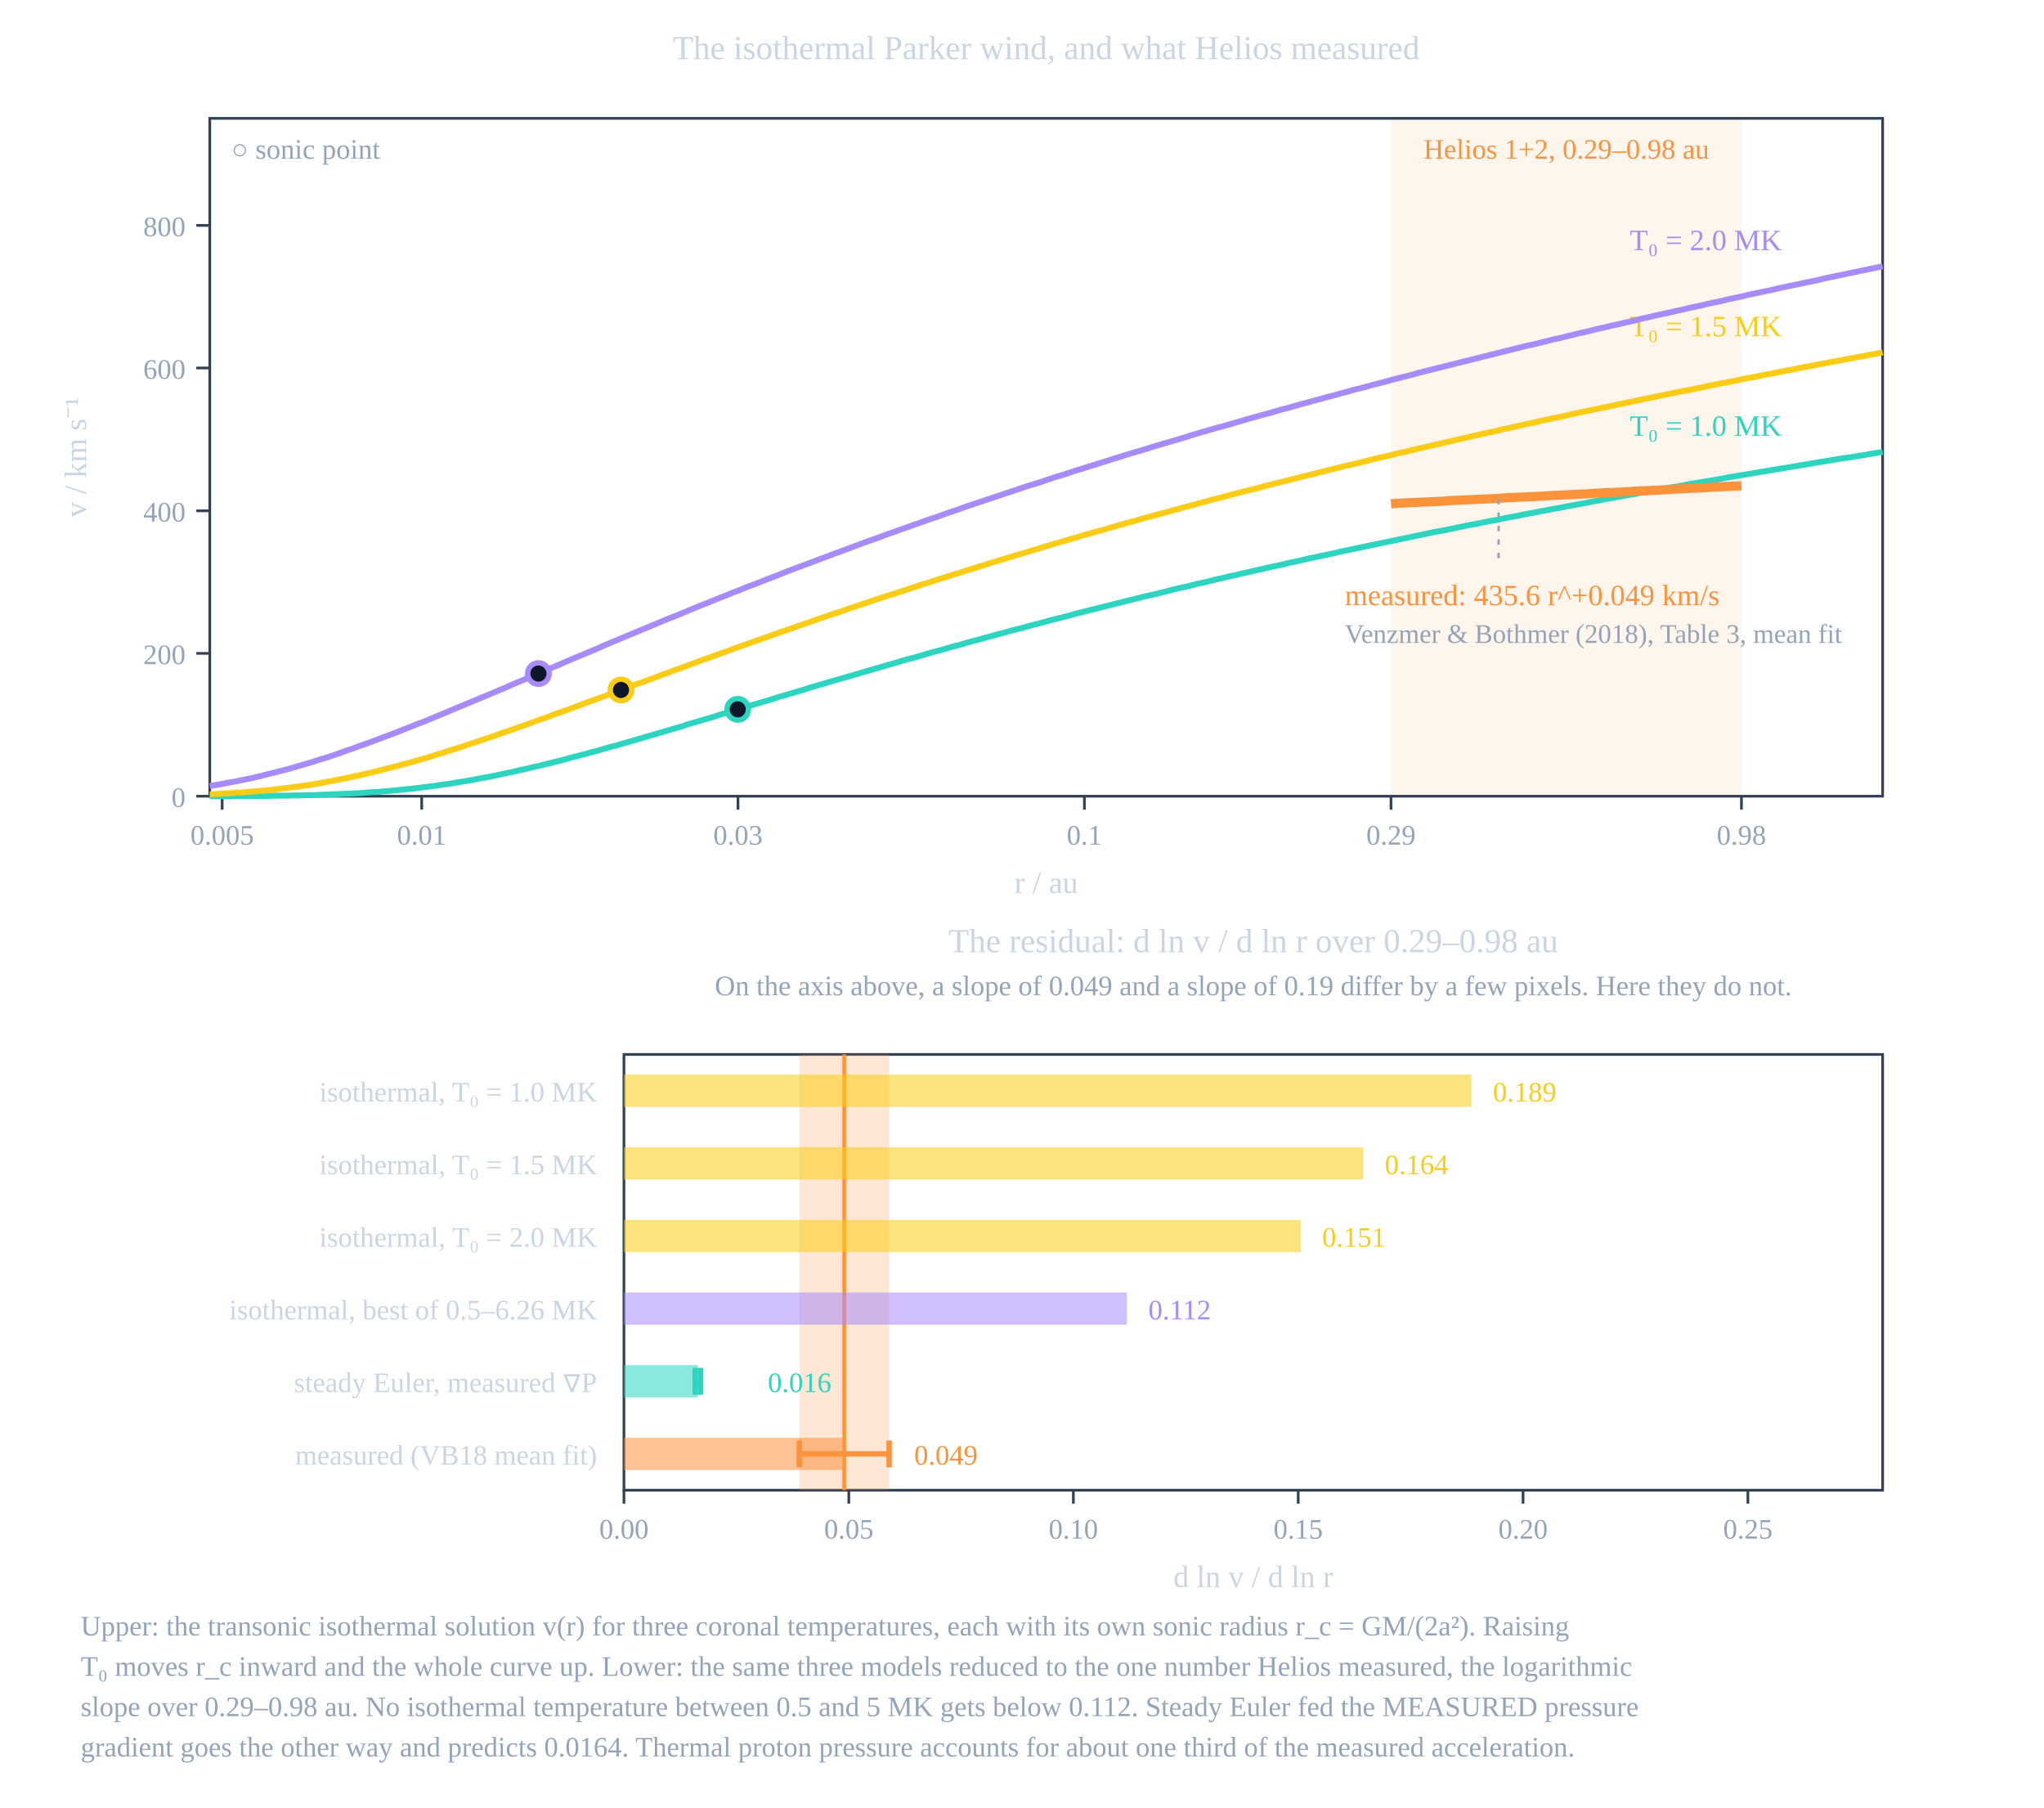
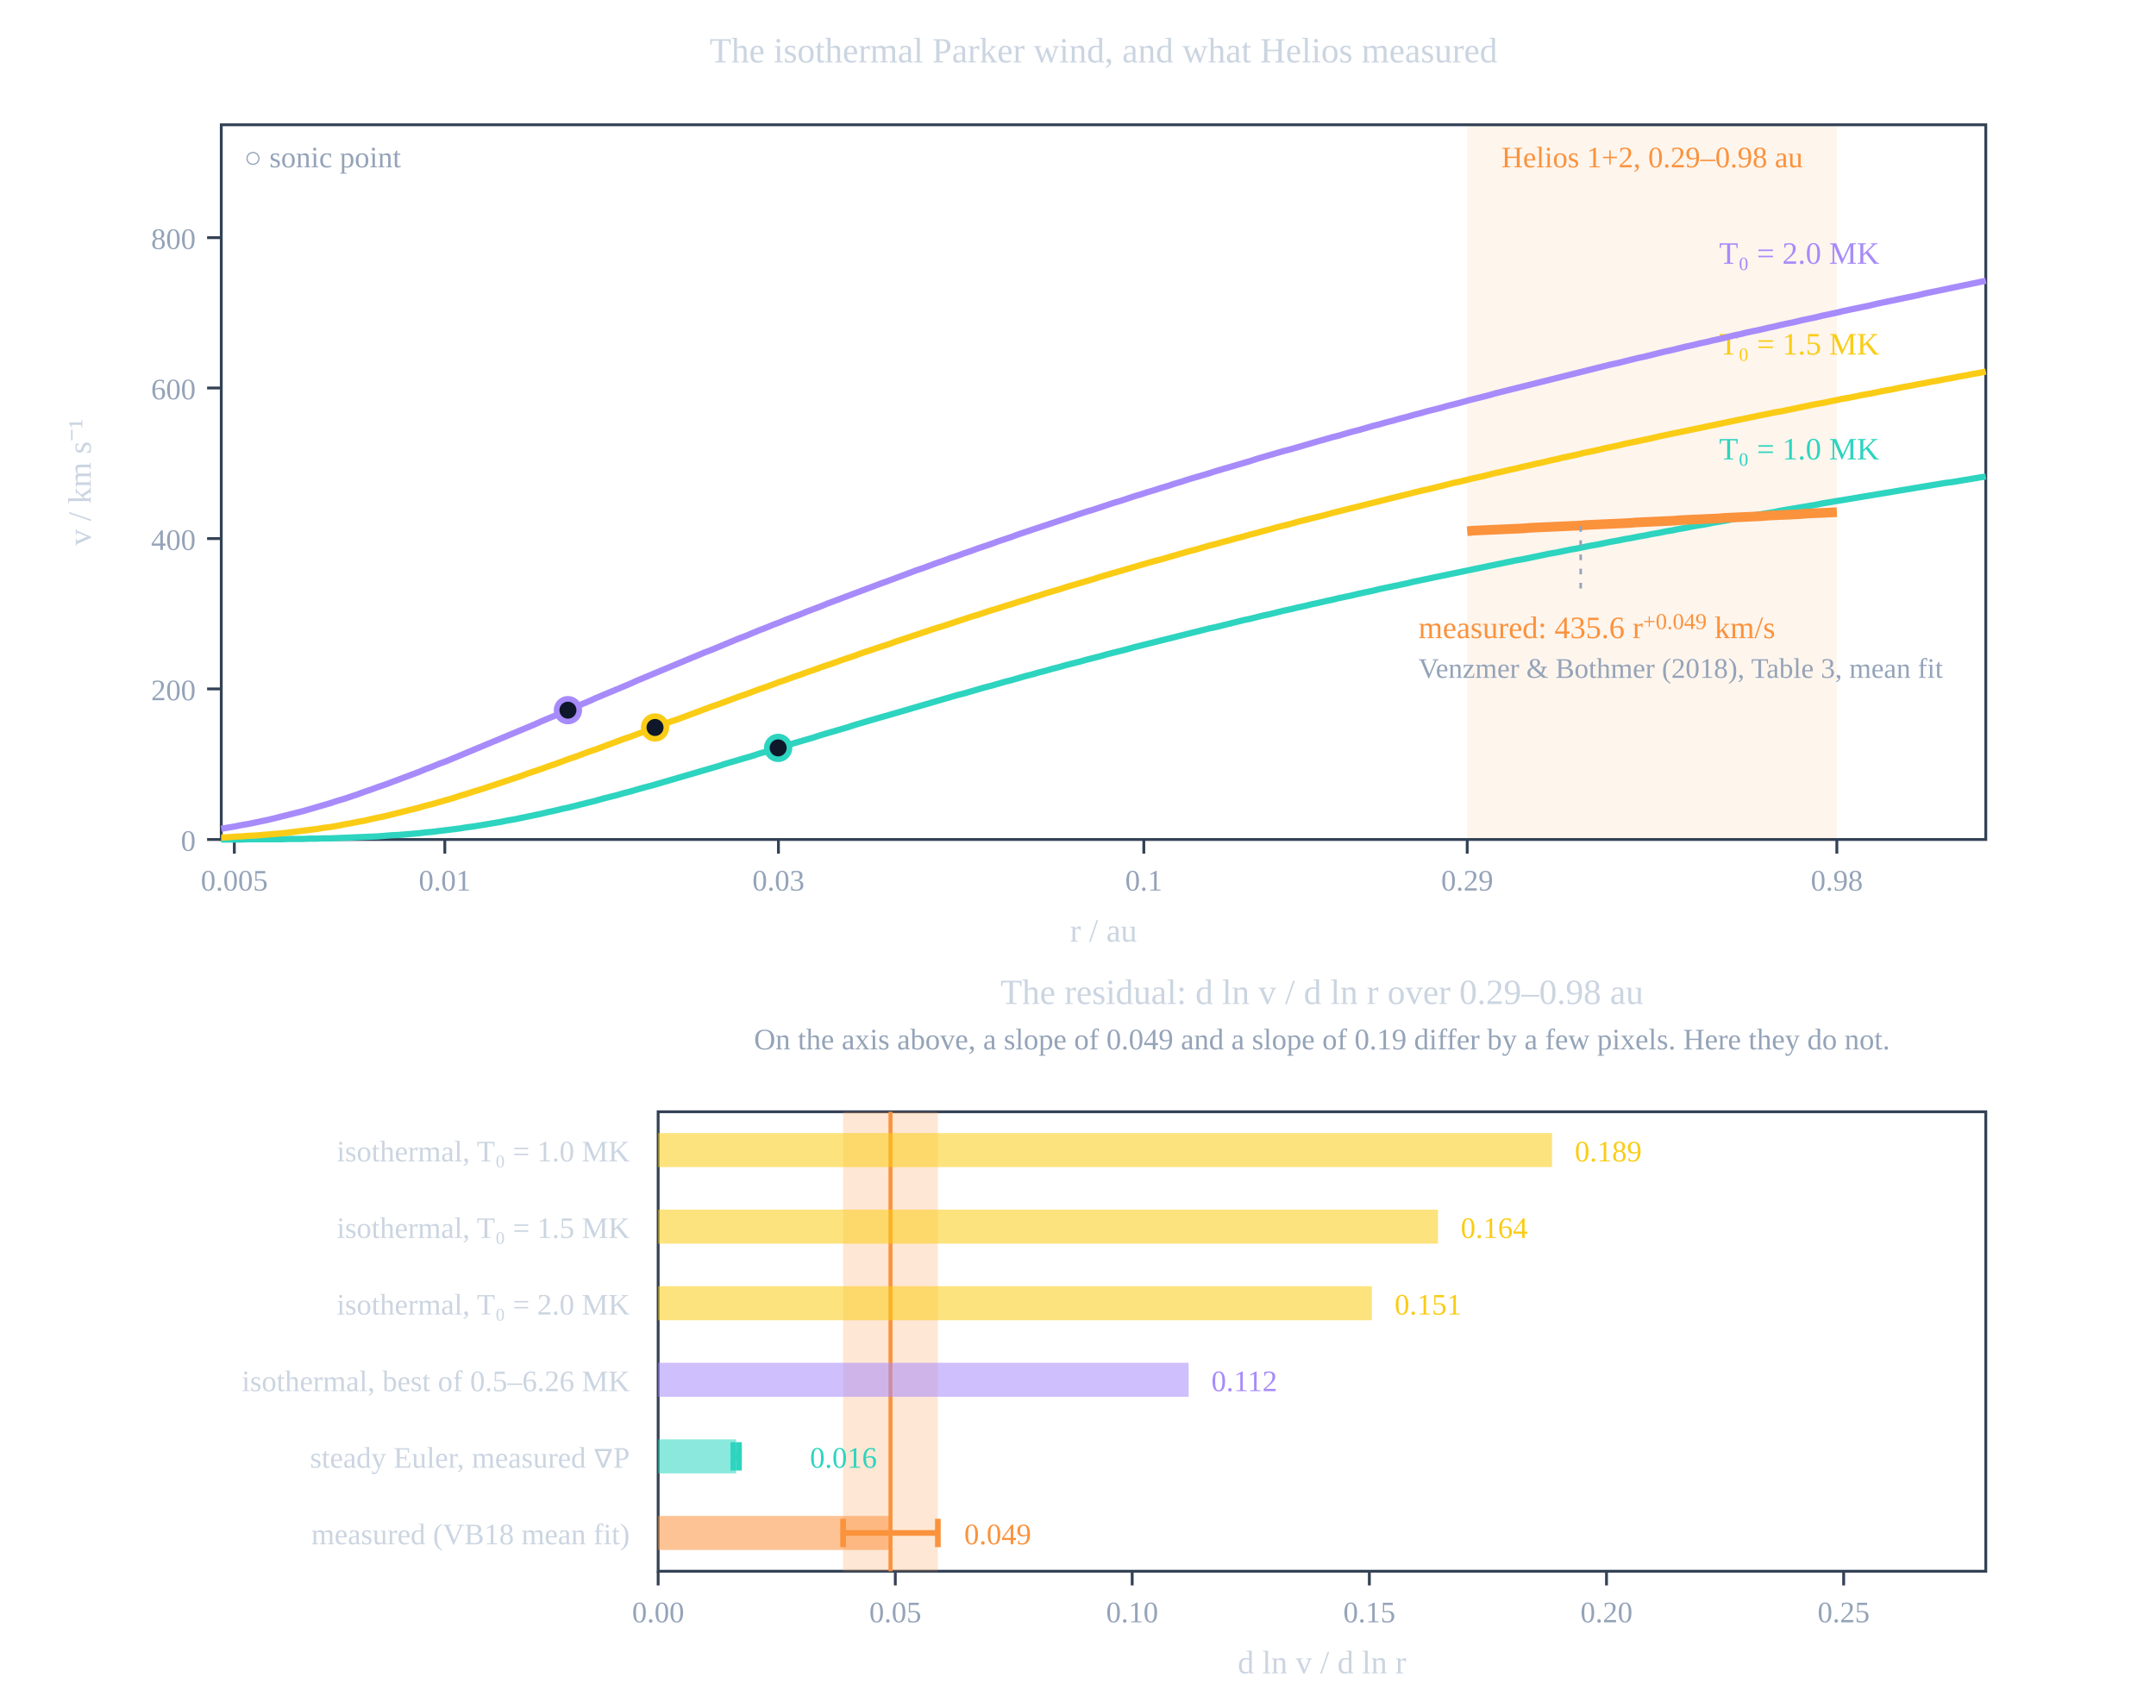
- <svg class="setupfig" viewBox="0 0 760 672" width="100%" role="img" aria-label="Upper panel: the speed of the isothermal Parker wind against heliocentric distance on a logarithmic axis, for coronal temperatures of one, one and a half, and two million kelvin, with the sonic point marked on each and the Helios measurement range from 0.29 to 0.98 astronomical units shaded. Lower panel: the logarithmic slope of velocity against radius over that same range, predicted five different ways, each with its own bar, against the measured value of 0.049 plus or minus 0.010, which is drawn both as a sixth bar and as a vertical band. Every prediction misses the band, the isothermal ones from above and the momentum-equation one from below.">
+ <svg class="setupfig" viewBox="0 0 760 602" width="100%" role="img" aria-label="Upper panel: the speed of the isothermal Parker wind against heliocentric distance on a logarithmic axis, for coronal temperatures of one, one and a half, and two million kelvin, with the sonic point marked on each and the Helios measurement range from 0.29 to 0.98 astronomical units shaded. Lower panel: the logarithmic slope of velocity against radius over that same range, predicted five different ways, each with its own bar, against the measured value of 0.049 plus or minus 0.010, which is drawn both as a sixth bar and as a vertical band. Every prediction misses the band, the isothermal ones from above and the momentum-equation one from below.">
  <text x="389" y="22" font-size="12.5" text-anchor="middle" fill="#cbd5e1">The isothermal Parker wind, and what Helios measured</text>
  <rect x="517.2" y="44" width="130.3" height="252" fill="#fb923c" fill-opacity="0.09" />
  <rect x="78" y="44" width="622" height="252" fill="none" stroke="#334155" stroke-width="1" />
  <line x1="82.6" y1="296" x2="82.6" y2="301" stroke="#334155" stroke-width="1" />
  <text x="82.6" y="314" font-size="10.5" text-anchor="middle" fill="#94a3b8">0.005</text>
  <line x1="156.8" y1="296" x2="156.8" y2="301" stroke="#334155" stroke-width="1" />
  <text x="156.8" y="314" font-size="10.5" text-anchor="middle" fill="#94a3b8">0.01</text>
  <line x1="274.4" y1="296" x2="274.4" y2="301" stroke="#334155" stroke-width="1" />
  <text x="274.4" y="314" font-size="10.5" text-anchor="middle" fill="#94a3b8">0.03</text>
  <line x1="403.2" y1="296" x2="403.2" y2="301" stroke="#334155" stroke-width="1" />
  <text x="403.2" y="314" font-size="10.5" text-anchor="middle" fill="#94a3b8">0.1</text>
  <line x1="517.2" y1="296" x2="517.2" y2="301" stroke="#334155" stroke-width="1" />
  <text x="517.2" y="314" font-size="10.5" text-anchor="middle" fill="#94a3b8">0.29</text>
  <line x1="647.5" y1="296" x2="647.5" y2="301" stroke="#334155" stroke-width="1" />
  <text x="647.5" y="314" font-size="10.5" text-anchor="middle" fill="#94a3b8">0.98</text>
  <line x1="73" y1="296.0" x2="78" y2="296.0" stroke="#334155" stroke-width="1" />
  <text x="69" y="300.0" font-size="10.5" text-anchor="end" fill="#94a3b8">0</text>
  <line x1="73" y1="242.9" x2="78" y2="242.9" stroke="#334155" stroke-width="1" />
  <text x="69" y="246.9" font-size="10.5" text-anchor="end" fill="#94a3b8">200</text>
  <line x1="73" y1="189.9" x2="78" y2="189.9" stroke="#334155" stroke-width="1" />
  <text x="69" y="193.9" font-size="10.5" text-anchor="end" fill="#94a3b8">400</text>
  <line x1="73" y1="136.8" x2="78" y2="136.8" stroke="#334155" stroke-width="1" />
  <text x="69" y="140.8" font-size="10.5" text-anchor="end" fill="#94a3b8">600</text>
  <line x1="73" y1="83.8" x2="78" y2="83.8" stroke="#334155" stroke-width="1" />
  <text x="69" y="87.8" font-size="10.5" text-anchor="end" fill="#94a3b8">800</text>
  <text x="389" y="332" font-size="11.5" text-anchor="middle" fill="#cbd5e1">r / au</text>
  <text x="32" y="170" font-size="11.5" text-anchor="middle" fill="#cbd5e1" transform="rotate(-90 32 170)">v / km s⁻¹</text>
  <text x="582.4" y="59" font-size="10.5" text-anchor="middle" fill="#fb923c">Helios 1+2, 0.29–0.98 au</text>
  <path d="M 78.0,296.0 L 80.4,296.0 L 82.8,296.0 L 85.2,296.0 L 87.6,295.9 L 90.0,295.9 L 92.4,295.9 L 94.8,295.9 L 97.2,295.9 L 99.6,295.9 L 102.0,295.8 L 104.4,295.8 L 106.8,295.8 L 109.2,295.7 L 111.6,295.7 L 114.0,295.6 L 116.4,295.6 L 118.8,295.5 L 121.2,295.4 L 123.6,295.3 L 126.0,295.2 L 128.4,295.1 L 130.8,295.0 L 133.2,294.9 L 135.6,294.7 L 138.0,294.5 L 140.4,294.4 L 142.8,294.2 L 145.2,294.0 L 147.6,293.8 L 150.0,293.5 L 152.4,293.3 L 154.8,293.0 L 157.3,292.7 L 159.7,292.4 L 162.1,292.1 L 164.5,291.7 L 166.9,291.4 L 169.3,291.0 L 171.7,290.6 L 174.1,290.2 L 176.5,289.8 L 178.9,289.3 L 181.3,288.9 L 183.7,288.4 L 186.1,287.9 L 188.5,287.4 L 190.9,286.9 L 193.3,286.3 L 195.7,285.8 L 198.1,285.2 L 200.5,284.7 L 202.9,284.1 L 205.3,283.5 L 207.7,282.9 L 210.1,282.3 L 212.5,281.6 L 214.9,281.0 L 217.3,280.4 L 219.7,279.7 L 222.1,279.1 L 224.5,278.4 L 226.9,277.7 L 229.3,277.1 L 231.7,276.4 L 234.1,275.7 L 236.5,275.0 L 238.9,274.3 L 241.3,273.6 L 243.7,272.9 L 246.1,272.2 L 248.5,271.5 L 250.9,270.8 L 253.3,270.1 L 255.7,269.3 L 258.1,268.6 L 260.5,267.9 L 262.9,267.2 L 265.3,266.5 L 267.7,265.7 L 270.1,265.0 L 272.5,264.3 L 274.9,263.6 L 277.3,262.8 L 279.7,262.1 L 282.1,261.4 L 284.5,260.7 L 286.9,260.0 L 289.3,259.2 L 291.7,258.5 L 294.1,257.8 L 296.5,257.1 L 298.9,256.4 L 301.3,255.6 L 303.7,254.9 L 306.1,254.2 L 308.5,253.5 L 310.9,252.8 L 313.4,252.1 L 315.8,251.4 L 318.2,250.7 L 320.6,250.0 L 323.0,249.3 L 325.4,248.6 L 327.8,247.9 L 330.2,247.2 L 332.6,246.5 L 335.0,245.8 L 337.4,245.1 L 339.8,244.5 L 342.2,243.8 L 344.6,243.1 L 347.0,242.4 L 349.4,241.8 L 351.8,241.1 L 354.2,240.4 L 356.6,239.8 L 359.0,239.1 L 361.4,238.4 L 363.8,237.8 L 366.2,237.1 L 368.6,236.5 L 371.0,235.8 L 373.4,235.2 L 375.8,234.5 L 378.2,233.9 L 380.6,233.3 L 383.0,232.6 L 385.4,232.0 L 387.8,231.4 L 390.2,230.7 L 392.6,230.1 L 395.0,229.5 L 397.4,228.9 L 399.8,228.2 L 402.2,227.6 L 404.6,227.0 L 407.0,226.4 L 409.4,225.8 L 411.8,225.2 L 414.2,224.6 L 416.6,224.0 L 419.0,223.4 L 421.4,222.8 L 423.8,222.2 L 426.2,221.6 L 428.6,221.1 L 431.0,220.5 L 433.4,219.9 L 435.8,219.3 L 438.2,218.7 L 440.6,218.2 L 443.0,217.6 L 445.4,217.0 L 447.8,216.5 L 450.2,215.9 L 452.6,215.3 L 455.0,214.8 L 457.4,214.2 L 459.8,213.7 L 462.2,213.1 L 464.6,212.6 L 467.1,212.0 L 469.5,211.5 L 471.9,210.9 L 474.3,210.4 L 476.7,209.9 L 479.1,209.3 L 481.5,208.8 L 483.9,208.3 L 486.3,207.7 L 488.7,207.2 L 491.1,206.7 L 493.5,206.2 L 495.9,205.7 L 498.3,205.1 L 500.7,204.6 L 503.1,204.1 L 505.5,203.6 L 507.9,203.1 L 510.3,202.6 L 512.7,202.1 L 515.1,201.6 L 517.5,201.1 L 519.9,200.6 L 522.3,200.1 L 524.7,199.6 L 527.1,199.1 L 529.5,198.6 L 531.9,198.1 L 534.3,197.6 L 536.7,197.2 L 539.1,196.7 L 541.5,196.2 L 543.9,195.7 L 546.3,195.2 L 548.7,194.8 L 551.1,194.3 L 553.5,193.8 L 555.9,193.4 L 558.3,192.9 L 560.7,192.4 L 563.1,192.0 L 565.5,191.5 L 567.9,191.0 L 570.3,190.6 L 572.7,190.1 L 575.1,189.7 L 577.5,189.2 L 579.9,188.8 L 582.3,188.3 L 584.7,187.9 L 587.1,187.4 L 589.5,187.0 L 591.9,186.5 L 594.3,186.1 L 596.7,185.6 L 599.1,185.2 L 601.5,184.8 L 603.9,184.3 L 606.3,183.9 L 608.7,183.5 L 611.1,183.0 L 613.5,182.6 L 615.9,182.2 L 618.3,181.7 L 620.7,181.3 L 623.2,180.9 L 625.6,180.5 L 628.0,180.0 L 630.4,179.6 L 632.8,179.2 L 635.2,178.8 L 637.6,178.4 L 640.0,178.0 L 642.4,177.5 L 644.8,177.1 L 647.2,176.7 L 649.6,176.3 L 652.0,175.9 L 654.4,175.5 L 656.8,175.1 L 659.2,174.7 L 661.6,174.3 L 664.0,173.9 L 666.4,173.5 L 668.8,173.1 L 671.2,172.7 L 673.6,172.3 L 676.0,171.9 L 678.4,171.5 L 680.8,171.1 L 683.2,170.7 L 685.6,170.3 L 688.0,170.0 L 690.4,169.6 L 692.8,169.2 L 695.2,168.8 L 697.6,168.4 L 700.0,168.0" fill="none" stroke="#2dd4bf" stroke-width="2.2" />
  <circle cx="274.3" cy="263.7" r="4" fill="#0f172a" stroke="#2dd4bf" stroke-width="2" />
  <text x="606.0" y="162.0" font-size="11" fill="#2dd4bf">T₀ = 1.0 MK</text>
  <path d="M 78.0,295.3 L 80.4,295.2 L 82.8,295.0 L 85.2,294.9 L 87.6,294.7 L 90.0,294.6 L 92.4,294.4 L 94.8,294.2 L 97.2,294.0 L 99.6,293.8 L 102.0,293.5 L 104.4,293.2 L 106.8,292.9 L 109.2,292.6 L 111.6,292.3 L 114.0,291.9 L 116.4,291.6 L 118.8,291.2 L 121.2,290.7 L 123.6,290.3 L 126.0,289.8 L 128.4,289.4 L 130.8,288.8 L 133.2,288.3 L 135.6,287.8 L 138.0,287.2 L 140.4,286.6 L 142.8,286.0 L 145.2,285.4 L 147.6,284.8 L 150.0,284.1 L 152.4,283.5 L 154.8,282.8 L 157.3,282.1 L 159.7,281.4 L 162.1,280.6 L 164.5,279.9 L 166.9,279.1 L 169.3,278.4 L 171.7,277.6 L 174.1,276.8 L 176.5,276.0 L 178.9,275.2 L 181.3,274.4 L 183.7,273.6 L 186.1,272.7 L 188.5,271.9 L 190.9,271.1 L 193.3,270.2 L 195.7,269.4 L 198.1,268.5 L 200.5,267.6 L 202.9,266.8 L 205.3,265.9 L 207.7,265.0 L 210.1,264.2 L 212.5,263.3 L 214.9,262.4 L 217.3,261.5 L 219.7,260.6 L 222.1,259.8 L 224.5,258.9 L 226.9,258.0 L 229.3,257.1 L 231.7,256.2 L 234.1,255.3 L 236.5,254.4 L 238.9,253.6 L 241.3,252.7 L 243.7,251.8 L 246.1,250.9 L 248.5,250.0 L 250.9,249.1 L 253.3,248.3 L 255.7,247.4 L 258.1,246.5 L 260.5,245.6 L 262.9,244.8 L 265.3,243.9 L 267.7,243.0 L 270.1,242.2 L 272.5,241.3 L 274.9,240.4 L 277.3,239.6 L 279.7,238.7 L 282.1,237.9 L 284.5,237.0 L 286.9,236.2 L 289.3,235.3 L 291.7,234.5 L 294.1,233.7 L 296.5,232.8 L 298.9,232.0 L 301.3,231.2 L 303.7,230.3 L 306.1,229.5 L 308.5,228.7 L 310.9,227.9 L 313.4,227.1 L 315.8,226.2 L 318.2,225.4 L 320.6,224.6 L 323.0,223.8 L 325.4,223.0 L 327.8,222.2 L 330.2,221.4 L 332.6,220.7 L 335.0,219.9 L 337.4,219.1 L 339.8,218.3 L 342.2,217.5 L 344.6,216.8 L 347.0,216.0 L 349.4,215.2 L 351.8,214.5 L 354.2,213.7 L 356.6,213.0 L 359.0,212.2 L 361.4,211.5 L 363.8,210.7 L 366.2,210.0 L 368.6,209.2 L 371.0,208.5 L 373.4,207.8 L 375.8,207.0 L 378.2,206.3 L 380.6,205.6 L 383.0,204.9 L 385.4,204.2 L 387.8,203.4 L 390.2,202.7 L 392.6,202.0 L 395.0,201.3 L 397.4,200.6 L 399.8,199.9 L 402.2,199.2 L 404.6,198.5 L 407.0,197.8 L 409.4,197.2 L 411.8,196.5 L 414.2,195.8 L 416.6,195.1 L 419.0,194.4 L 421.4,193.8 L 423.8,193.1 L 426.2,192.4 L 428.6,191.8 L 431.0,191.1 L 433.4,190.5 L 435.8,189.8 L 438.2,189.2 L 440.6,188.5 L 443.0,187.9 L 445.4,187.2 L 447.8,186.6 L 450.2,185.9 L 452.6,185.3 L 455.0,184.7 L 457.4,184.0 L 459.8,183.4 L 462.2,182.8 L 464.6,182.2 L 467.1,181.6 L 469.5,180.9 L 471.9,180.3 L 474.3,179.7 L 476.7,179.1 L 479.1,178.5 L 481.5,177.9 L 483.9,177.3 L 486.3,176.7 L 488.7,176.1 L 491.1,175.5 L 493.5,174.9 L 495.9,174.3 L 498.3,173.7 L 500.7,173.1 L 503.1,172.6 L 505.5,172.0 L 507.9,171.4 L 510.3,170.8 L 512.7,170.2 L 515.1,169.7 L 517.5,169.1 L 519.9,168.5 L 522.3,168.0 L 524.7,167.4 L 527.1,166.8 L 529.5,166.3 L 531.9,165.7 L 534.3,165.2 L 536.7,164.6 L 539.1,164.1 L 541.5,163.5 L 543.9,163.0 L 546.3,162.4 L 548.7,161.9 L 551.1,161.3 L 553.5,160.8 L 555.9,160.3 L 558.3,159.7 L 560.7,159.2 L 563.1,158.7 L 565.5,158.1 L 567.9,157.6 L 570.3,157.1 L 572.7,156.5 L 575.1,156.0 L 577.5,155.5 L 579.9,155.0 L 582.3,154.5 L 584.7,153.9 L 587.1,153.4 L 589.5,152.9 L 591.9,152.4 L 594.3,151.9 L 596.7,151.4 L 599.1,150.9 L 601.5,150.4 L 603.9,149.9 L 606.3,149.4 L 608.7,148.9 L 611.1,148.4 L 613.5,147.9 L 615.9,147.4 L 618.3,146.9 L 620.7,146.4 L 623.2,145.9 L 625.6,145.4 L 628.0,145.0 L 630.4,144.5 L 632.8,144.0 L 635.2,143.5 L 637.6,143.0 L 640.0,142.5 L 642.4,142.1 L 644.8,141.6 L 647.2,141.1 L 649.6,140.6 L 652.0,140.2 L 654.4,139.7 L 656.8,139.2 L 659.2,138.8 L 661.6,138.3 L 664.0,137.8 L 666.4,137.4 L 668.8,136.9 L 671.2,136.4 L 673.6,136.0 L 676.0,135.5 L 678.4,135.1 L 680.8,134.6 L 683.2,134.2 L 685.6,133.7 L 688.0,133.3 L 690.4,132.8 L 692.8,132.4 L 695.2,131.9 L 697.6,131.5 L 700.0,131.0" fill="none" stroke="#facc15" stroke-width="2.2" />
  <circle cx="230.9" cy="256.5" r="4" fill="#0f172a" stroke="#facc15" stroke-width="2" />
  <text x="606.0" y="125.0" font-size="11" fill="#facc15">T₀ = 1.5 MK</text>
  <path d="M 78.0,292.2 L 80.4,291.8 L 82.8,291.4 L 85.2,290.9 L 87.6,290.5 L 90.0,290.0 L 92.4,289.5 L 94.8,289.0 L 97.2,288.4 L 99.6,287.8 L 102.0,287.2 L 104.4,286.6 L 106.8,286.0 L 109.2,285.3 L 111.6,284.6 L 114.0,283.9 L 116.4,283.2 L 118.8,282.4 L 121.2,281.7 L 123.6,280.9 L 126.0,280.1 L 128.4,279.2 L 130.8,278.4 L 133.2,277.5 L 135.6,276.7 L 138.0,275.8 L 140.4,274.9 L 142.8,274.0 L 145.2,273.1 L 147.6,272.2 L 150.0,271.2 L 152.4,270.3 L 154.8,269.3 L 157.3,268.4 L 159.7,267.4 L 162.1,266.4 L 164.5,265.4 L 166.9,264.4 L 169.3,263.4 L 171.7,262.4 L 174.1,261.4 L 176.5,260.4 L 178.9,259.4 L 181.3,258.4 L 183.7,257.4 L 186.1,256.4 L 188.5,255.4 L 190.9,254.3 L 193.3,253.3 L 195.7,252.3 L 198.1,251.3 L 200.5,250.2 L 202.9,249.2 L 205.3,248.2 L 207.7,247.2 L 210.1,246.1 L 212.5,245.1 L 214.9,244.1 L 217.3,243.1 L 219.7,242.1 L 222.1,241.1 L 224.5,240.0 L 226.9,239.0 L 229.3,238.0 L 231.7,237.0 L 234.1,236.0 L 236.5,235.0 L 238.9,234.0 L 241.3,233.0 L 243.7,232.0 L 246.1,231.0 L 248.5,230.0 L 250.9,229.1 L 253.3,228.1 L 255.7,227.1 L 258.1,226.1 L 260.5,225.1 L 262.9,224.2 L 265.3,223.2 L 267.7,222.2 L 270.1,221.3 L 272.5,220.3 L 274.9,219.4 L 277.3,218.4 L 279.7,217.5 L 282.1,216.6 L 284.5,215.6 L 286.9,214.7 L 289.3,213.8 L 291.7,212.8 L 294.1,211.9 L 296.5,211.0 L 298.9,210.1 L 301.3,209.2 L 303.7,208.3 L 306.1,207.4 L 308.5,206.5 L 310.9,205.6 L 313.4,204.7 L 315.8,203.8 L 318.2,202.9 L 320.6,202.0 L 323.0,201.1 L 325.4,200.3 L 327.8,199.4 L 330.2,198.5 L 332.6,197.7 L 335.0,196.8 L 337.4,196.0 L 339.8,195.1 L 342.2,194.3 L 344.6,193.4 L 347.0,192.6 L 349.4,191.8 L 351.8,190.9 L 354.2,190.1 L 356.6,189.3 L 359.0,188.4 L 361.4,187.6 L 363.8,186.8 L 366.2,186.0 L 368.6,185.2 L 371.0,184.4 L 373.4,183.6 L 375.8,182.8 L 378.2,182.0 L 380.6,181.2 L 383.0,180.4 L 385.4,179.7 L 387.8,178.9 L 390.2,178.1 L 392.6,177.3 L 395.0,176.6 L 397.4,175.8 L 399.8,175.0 L 402.2,174.3 L 404.6,173.5 L 407.0,172.8 L 409.4,172.0 L 411.8,171.3 L 414.2,170.5 L 416.6,169.8 L 419.0,169.0 L 421.4,168.3 L 423.8,167.6 L 426.2,166.9 L 428.6,166.1 L 431.0,165.4 L 433.4,164.7 L 435.8,164.0 L 438.2,163.3 L 440.6,162.6 L 443.0,161.8 L 445.4,161.1 L 447.8,160.4 L 450.2,159.7 L 452.6,159.0 L 455.0,158.4 L 457.4,157.7 L 459.8,157.0 L 462.2,156.3 L 464.6,155.6 L 467.1,154.9 L 469.5,154.2 L 471.9,153.6 L 474.3,152.9 L 476.7,152.2 L 479.1,151.6 L 481.5,150.9 L 483.9,150.2 L 486.3,149.6 L 488.7,148.9 L 491.1,148.3 L 493.5,147.6 L 495.9,147.0 L 498.3,146.3 L 500.7,145.7 L 503.1,145.0 L 505.5,144.4 L 507.9,143.8 L 510.3,143.1 L 512.7,142.5 L 515.1,141.9 L 517.5,141.2 L 519.9,140.6 L 522.3,140.0 L 524.7,139.4 L 527.1,138.7 L 529.5,138.1 L 531.9,137.5 L 534.3,136.9 L 536.7,136.3 L 539.1,135.7 L 541.5,135.1 L 543.9,134.5 L 546.3,133.9 L 548.7,133.3 L 551.1,132.7 L 553.5,132.1 L 555.9,131.5 L 558.3,130.9 L 560.7,130.3 L 563.1,129.7 L 565.5,129.1 L 567.9,128.5 L 570.3,128.0 L 572.7,127.4 L 575.1,126.8 L 577.5,126.2 L 579.9,125.7 L 582.3,125.1 L 584.7,124.5 L 587.1,123.9 L 589.5,123.4 L 591.9,122.8 L 594.3,122.2 L 596.7,121.7 L 599.1,121.1 L 601.5,120.6 L 603.9,120.0 L 606.3,119.5 L 608.7,118.9 L 611.1,118.3 L 613.5,117.8 L 615.9,117.2 L 618.3,116.7 L 620.7,116.2 L 623.2,115.6 L 625.6,115.1 L 628.0,114.5 L 630.4,114.0 L 632.8,113.5 L 635.2,112.9 L 637.6,112.4 L 640.0,111.9 L 642.4,111.3 L 644.8,110.8 L 647.2,110.3 L 649.6,109.7 L 652.0,109.2 L 654.4,108.7 L 656.8,108.2 L 659.2,107.7 L 661.6,107.1 L 664.0,106.6 L 666.4,106.1 L 668.8,105.6 L 671.2,105.1 L 673.6,104.6 L 676.0,104.1 L 678.4,103.5 L 680.8,103.0 L 683.2,102.5 L 685.6,102.0 L 688.0,101.5 L 690.4,101.0 L 692.8,100.5 L 695.2,100.0 L 697.6,99.5 L 700.0,99.0" fill="none" stroke="#a78bfa" stroke-width="2.2" />
  <circle cx="200.2" cy="250.4" r="4" fill="#0f172a" stroke="#a78bfa" stroke-width="2" />
  <text x="606.0" y="93.0" font-size="11" fill="#a78bfa">T₀ = 2.0 MK</text>
  <path d="M 517.2,187.3 L 519.4,187.1 L 521.6,187.0 L 523.8,186.9 L 526.0,186.8 L 528.2,186.7 L 530.5,186.6 L 532.7,186.5 L 534.9,186.4 L 537.1,186.3 L 539.3,186.1 L 541.5,186.0 L 543.7,185.9 L 545.9,185.8 L 548.1,185.7 L 550.3,185.6 L 552.5,185.5 L 554.8,185.4 L 557.0,185.3 L 559.2,185.1 L 561.4,185.0 L 563.6,184.9 L 565.8,184.8 L 568.0,184.7 L 570.2,184.6 L 572.4,184.5 L 574.6,184.4 L 576.8,184.2 L 579.1,184.1 L 581.3,184.0 L 583.5,183.9 L 585.7,183.8 L 587.9,183.7 L 590.1,183.6 L 592.3,183.4 L 594.5,183.3 L 596.7,183.2 L 598.9,183.1 L 601.1,183.0 L 603.4,182.9 L 605.6,182.8 L 607.8,182.6 L 610.0,182.5 L 612.2,182.4 L 614.4,182.3 L 616.6,182.2 L 618.8,182.1 L 621.0,182.0 L 623.2,181.8 L 625.4,181.7 L 627.6,181.6 L 629.9,181.5 L 632.1,181.4 L 634.3,181.3 L 636.5,181.1 L 638.7,181.0 L 640.9,180.9 L 643.1,180.8 L 645.3,180.7 L 647.5,180.6" fill="none" stroke="#fb923c" stroke-width="3.4" />
-   <text x="500.0" y="225.0" font-size="11" fill="#fb923c">measured: 435.6 r^+0.049 km/s</text>
+   <text x="500.0" y="225.0" font-size="11" fill="#fb923c">measured: 435.6 r<tspan baseline-shift="super" font-size="8">+0.049</tspan> km/s</text>
  <text x="500.0" y="239.0" font-size="10" fill="#94a3b8">Venzmer &amp; Bothmer (2018), Table 3, mean fit</text>
  <text x="86" y="59" font-size="10.5" fill="#94a3b8">○ sonic point</text>
  <line x1="557.2" y1="185.5" x2="557.2" y2="209.0" stroke="#94a3b8" stroke-width="0.9" stroke-dasharray="2 3" />
  <text x="466" y="354" font-size="12.5" text-anchor="middle" fill="#cbd5e1">The residual: d ln v / d ln r over 0.29–0.98 au</text>
  <text x="466" y="370" font-size="10.5" text-anchor="middle" fill="#94a3b8">On the axis above, a slope of 0.049 and a slope of 0.19 differ by a few pixels. Here they do not.</text>
  <rect x="232" y="392" width="468" height="162" fill="none" stroke="#334155" stroke-width="1" />
  <line x1="232.0" y1="554" x2="232.0" y2="559" stroke="#334155" stroke-width="1" />
  <text x="232.0" y="572" font-size="10.5" text-anchor="middle" fill="#94a3b8">0.00</text>
  <line x1="315.6" y1="554" x2="315.6" y2="559" stroke="#334155" stroke-width="1" />
  <text x="315.6" y="572" font-size="10.5" text-anchor="middle" fill="#94a3b8">0.05</text>
  <line x1="399.1" y1="554" x2="399.1" y2="559" stroke="#334155" stroke-width="1" />
  <text x="399.1" y="572" font-size="10.5" text-anchor="middle" fill="#94a3b8">0.10</text>
  <line x1="482.7" y1="554" x2="482.7" y2="559" stroke="#334155" stroke-width="1" />
  <text x="482.7" y="572" font-size="10.5" text-anchor="middle" fill="#94a3b8">0.15</text>
  <line x1="566.3" y1="554" x2="566.3" y2="559" stroke="#334155" stroke-width="1" />
  <text x="566.3" y="572" font-size="10.5" text-anchor="middle" fill="#94a3b8">0.20</text>
  <line x1="649.9" y1="554" x2="649.9" y2="559" stroke="#334155" stroke-width="1" />
  <text x="649.9" y="572" font-size="10.5" text-anchor="middle" fill="#94a3b8">0.25</text>
  <text x="466" y="590" font-size="11.5" text-anchor="middle" fill="#cbd5e1">d ln v / d ln r</text>
  <rect x="297.2" y="392" width="33.4" height="162" fill="#fb923c" fill-opacity="0.22" />
  <line x1="313.9" y1="392" x2="313.9" y2="554" stroke="#fb923c" stroke-width="1.4" />
  <text x="222" y="409.5" font-size="10.5" text-anchor="end" fill="#cbd5e1">isothermal, T₀ = 1.0 MK</text>
  <rect x="232.0" y="399.5" width="315.1" height="12" fill="#facc15" fill-opacity="0.55" />
  <text x="555.1" y="409.5" font-size="10.5" fill="#facc15">0.189</text>
  <text x="222" y="436.5" font-size="10.5" text-anchor="end" fill="#cbd5e1">isothermal, T₀ = 1.5 MK</text>
  <rect x="232.0" y="426.5" width="274.9" height="12" fill="#facc15" fill-opacity="0.55" />
  <text x="514.9" y="436.5" font-size="10.5" fill="#facc15">0.164</text>
  <text x="222" y="463.5" font-size="10.5" text-anchor="end" fill="#cbd5e1">isothermal, T₀ = 2.0 MK</text>
  <rect x="232.0" y="453.5" width="251.6" height="12" fill="#facc15" fill-opacity="0.55" />
  <text x="491.6" y="463.5" font-size="10.5" fill="#facc15">0.151</text>
  <text x="222" y="490.5" font-size="10.5" text-anchor="end" fill="#cbd5e1">isothermal, best of 0.5–6.26 MK</text>
  <rect x="232.0" y="480.5" width="187.0" height="12" fill="#a78bfa" fill-opacity="0.55" />
  <text x="427.0" y="490.5" font-size="10.5" fill="#a78bfa">0.112</text>
  <text x="222" y="517.5" font-size="10.5" text-anchor="end" fill="#cbd5e1">steady Euler, measured ∇P</text>
  <rect x="232.0" y="507.5" width="27.5" height="12" fill="#2dd4bf" fill-opacity="0.55" />
  <line x1="258.5" y1="513.5" x2="260.5" y2="513.5" stroke="#2dd4bf" stroke-width="2" />
  <line x1="258.5" y1="508.5" x2="258.5" y2="518.5" stroke="#2dd4bf" stroke-width="2" />
  <line x1="260.5" y1="508.5" x2="260.5" y2="518.5" stroke="#2dd4bf" stroke-width="2" />
  <text x="285.5" y="517.5" font-size="10.5" fill="#2dd4bf">0.016</text>
  <text x="222" y="544.5" font-size="10.5" text-anchor="end" fill="#cbd5e1">measured (VB18 mean fit)</text>
  <rect x="232.0" y="534.5" width="81.9" height="12" fill="#fb923c" fill-opacity="0.55" />
  <line x1="297.2" y1="540.5" x2="330.6" y2="540.5" stroke="#fb923c" stroke-width="2" />
  <line x1="297.2" y1="535.5" x2="297.2" y2="545.5" stroke="#fb923c" stroke-width="2" />
  <line x1="330.6" y1="535.5" x2="330.6" y2="545.5" stroke="#fb923c" stroke-width="2" />
  <text x="339.9" y="544.5" font-size="10.5" fill="#fb923c">0.049</text>
-   <text x="30" y="608" font-size="10.5" fill="#94a3b8">Upper: the transonic isothermal solution v(r) for three coronal temperatures, each with its own sonic radius r_c = GM/(2a²). Raising</text>
-   <text x="30" y="623" font-size="10.5" fill="#94a3b8">T₀ moves r_c inward and the whole curve up. Lower: the same three models reduced to the one number Helios measured, the logarithmic</text>
-   <text x="30" y="638" font-size="10.5" fill="#94a3b8">slope over 0.29–0.98 au. No isothermal temperature between 0.5 and 5 MK gets below 0.112. Steady Euler fed the MEASURED pressure</text>
-   <text x="30" y="653" font-size="10.5" fill="#94a3b8">gradient goes the other way and predicts 0.0164. Thermal proton pressure accounts for about one third of the measured acceleration.</text>
</svg>
